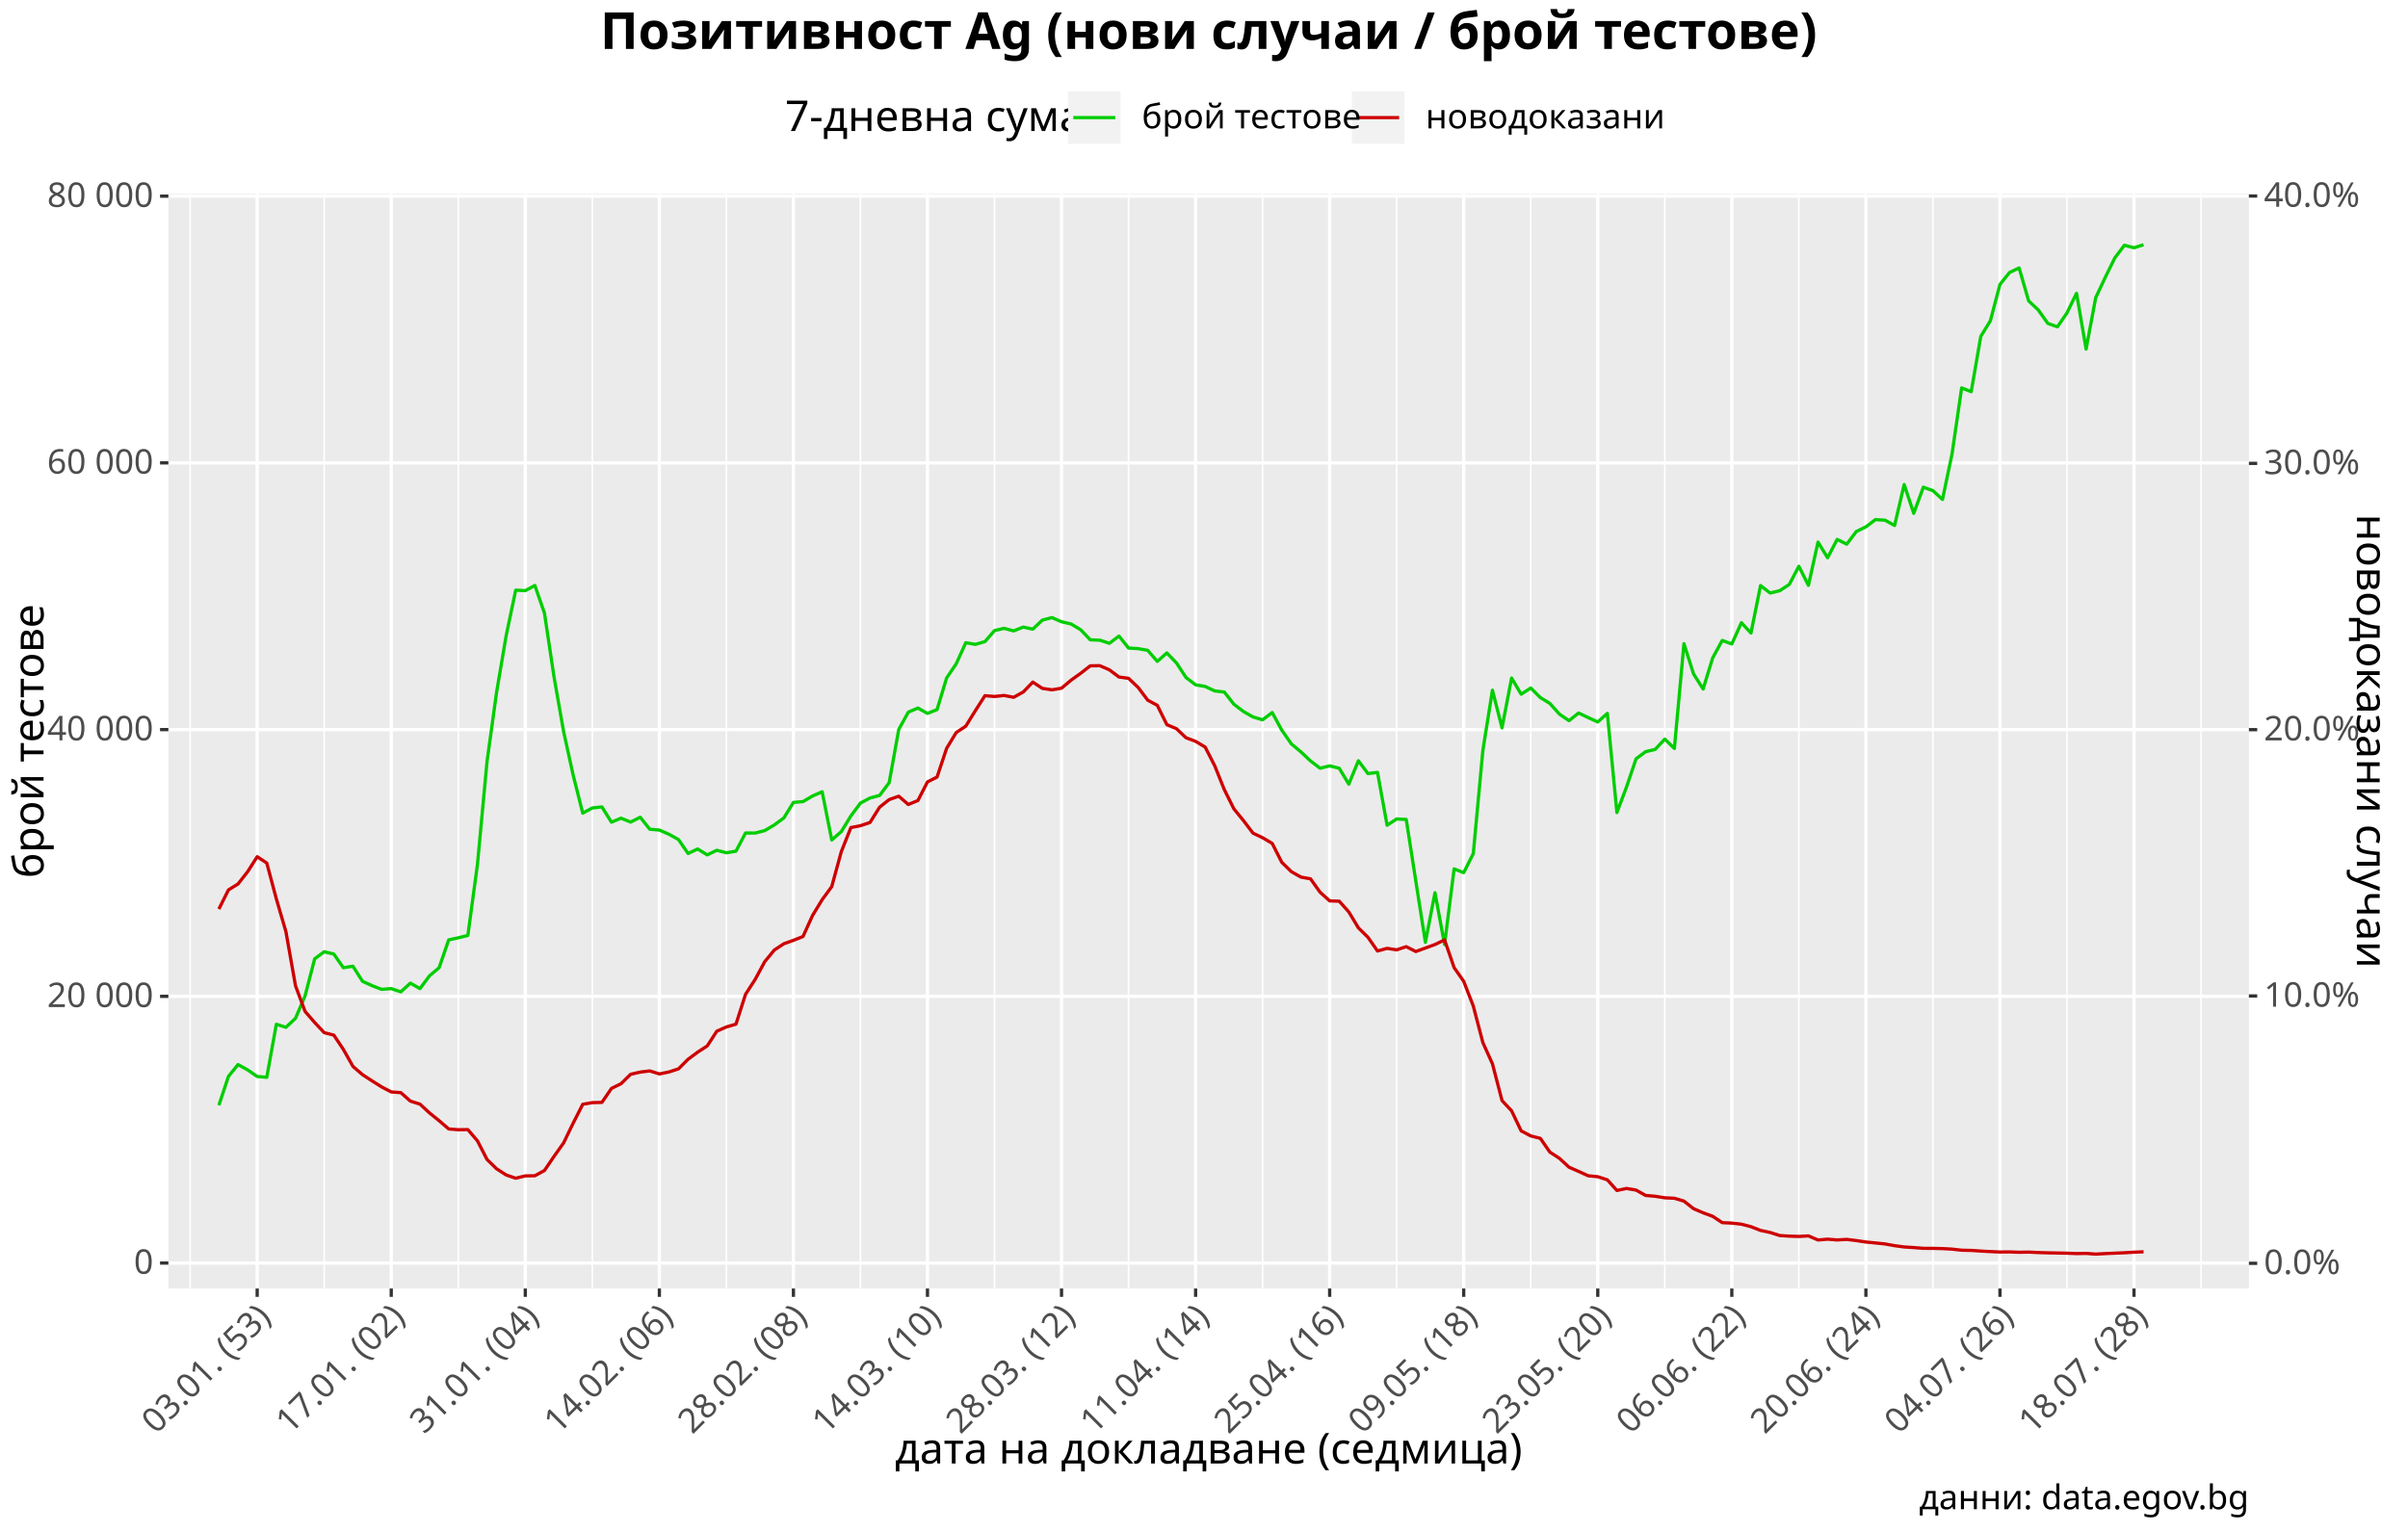
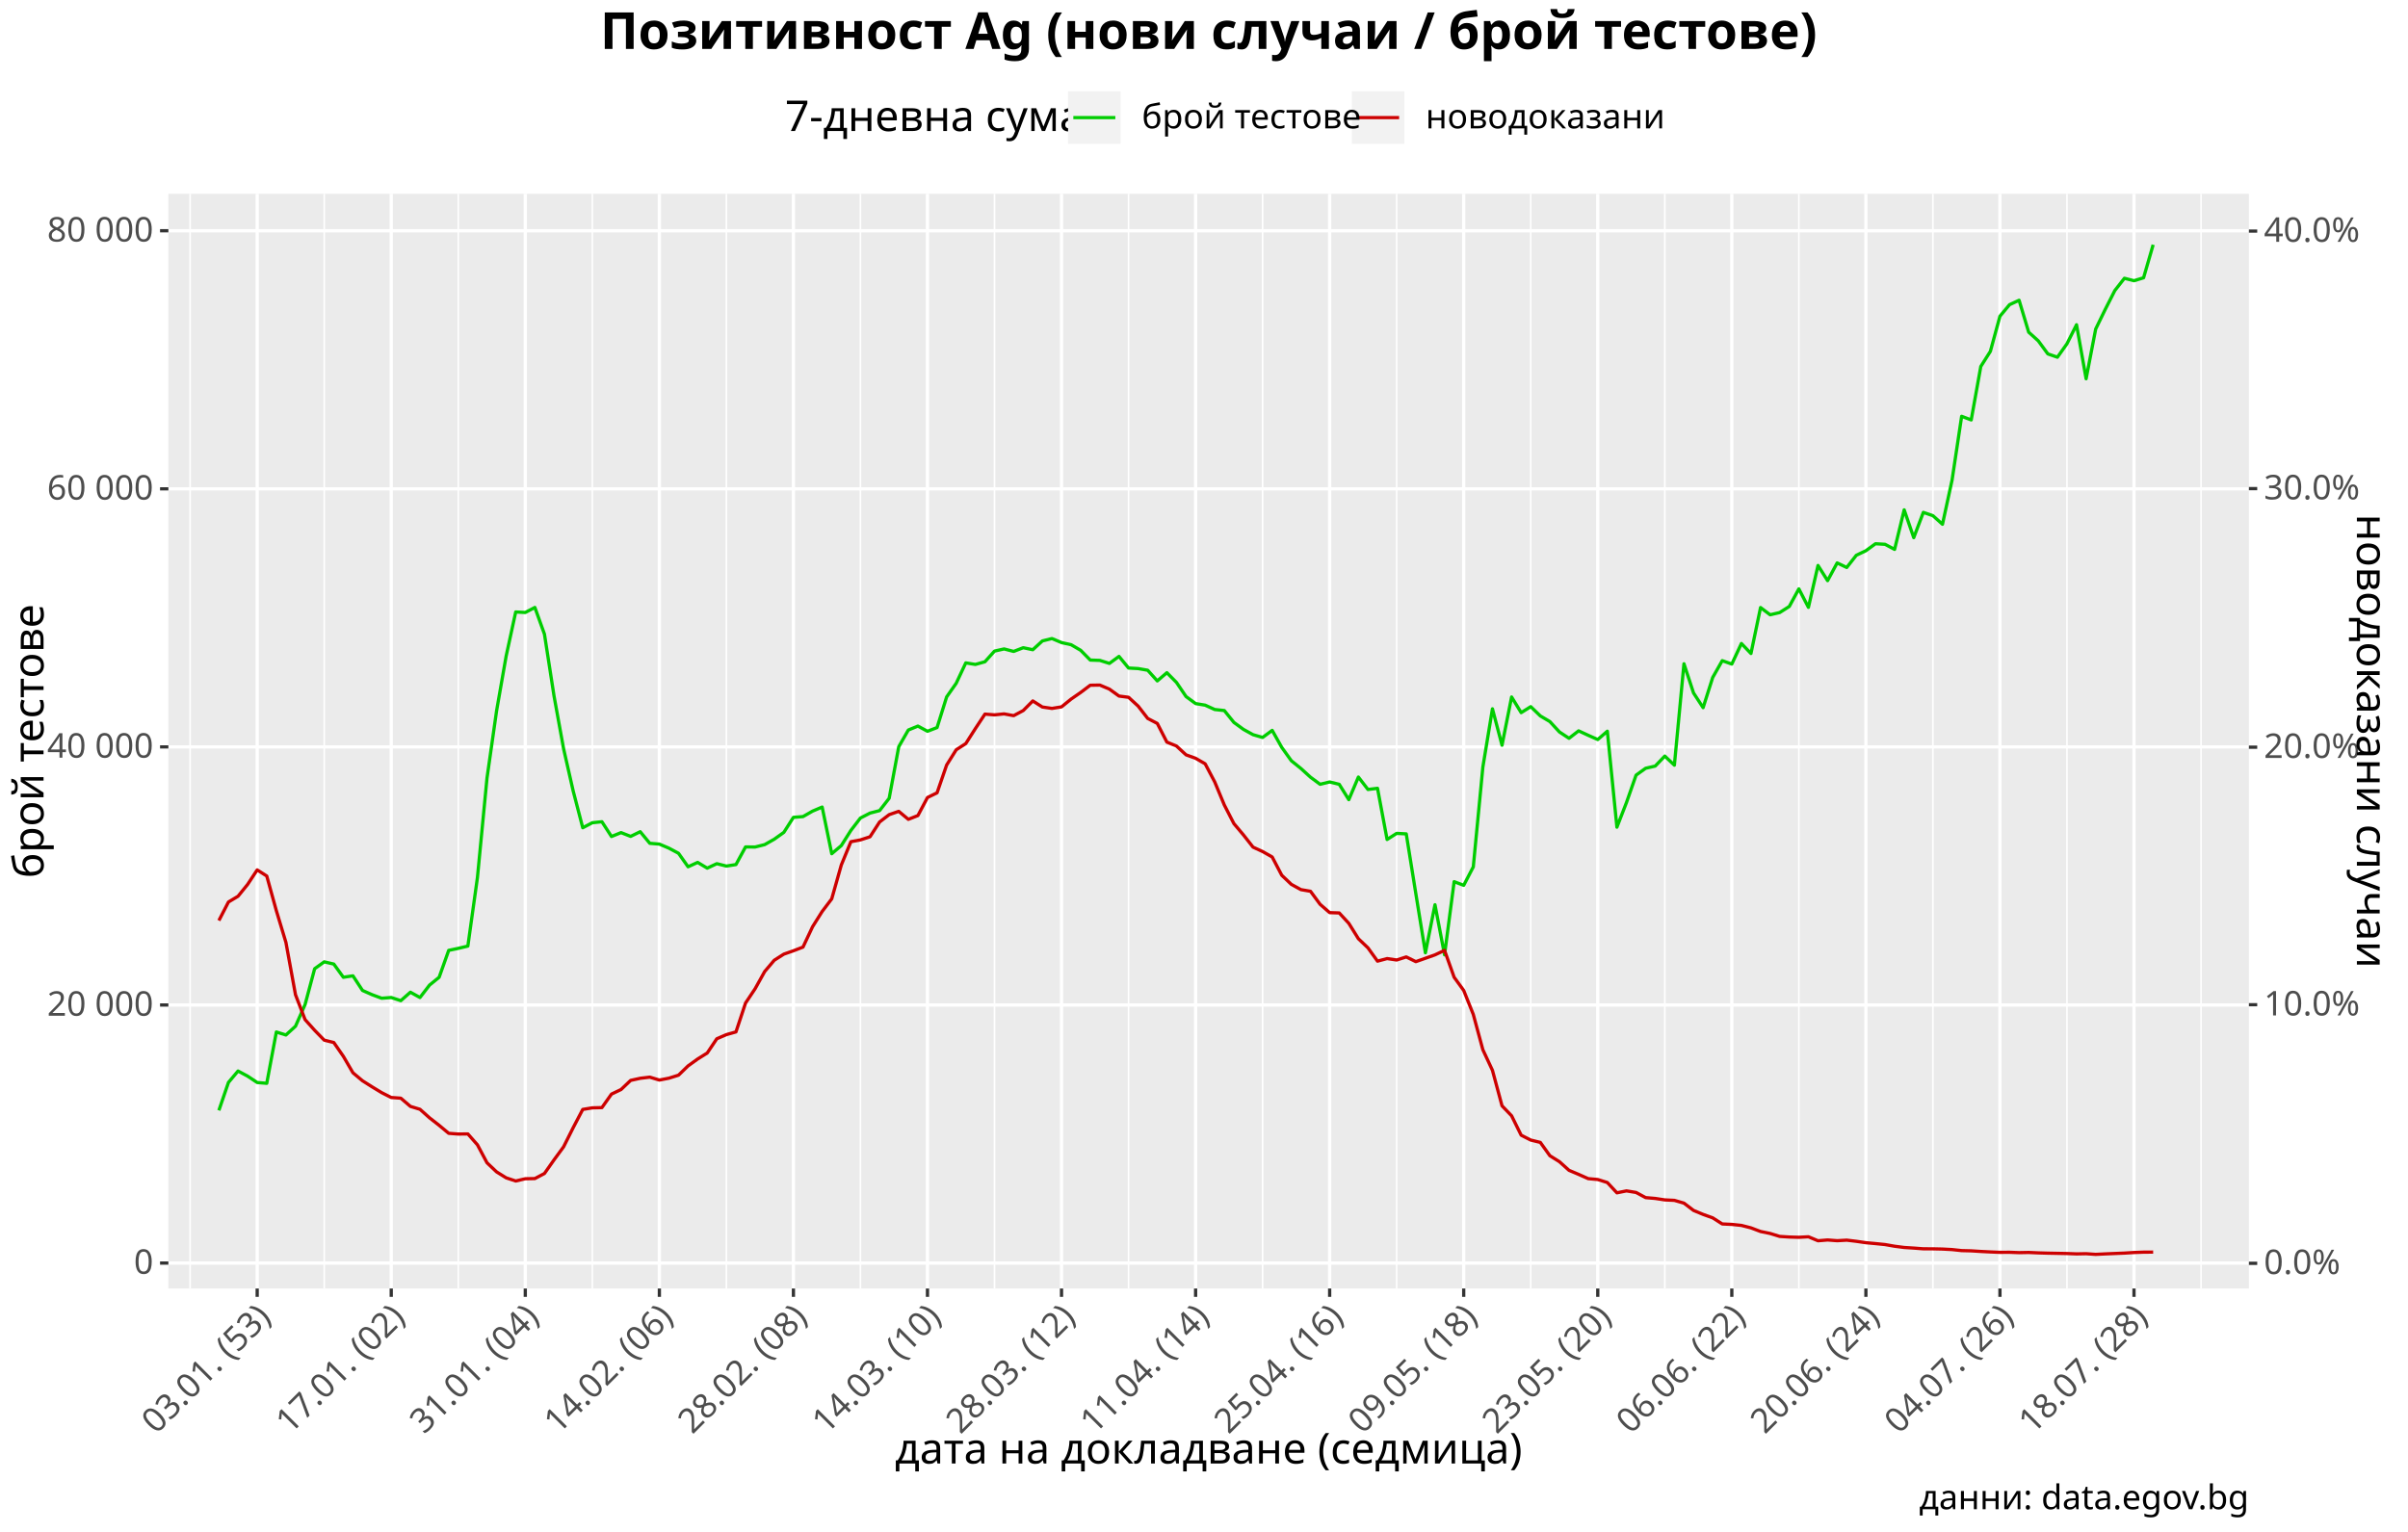
<svg xmlns="http://www.w3.org/2000/svg" class="svglite" viewBox="0 0 792.00 504.00">
  <defs>
    <style type="text/css">
    .svglite line, .svglite polyline, .svglite polygon, .svglite path, .svglite rect, .svglite circle {
      fill: none;
      stroke: #000000;
      stroke-linecap: round;
      stroke-linejoin: round;
      stroke-miterlimit: 10.00;
    }
  </style>
  </defs>
  <rect width="100%" height="100%" style="stroke: none; fill: #FFFFFF;" />
  <defs>
    <clipPath id="cpMC4wMHw3OTIuMDB8MC4wMHw1MDQuMDA=">
      <rect x="0.00" y="0.00" width="792.00" height="504.00" />
    </clipPath>
  </defs>
  <g clip-path="url(#cpMC4wMHw3OTIuMDB8MC4wMHw1MDQuMDA=)">
    <rect x="-0" y="-0" width="792.00" height="504.00" style="stroke-width: 1.07; stroke: #FFFFFF; fill: #FFFFFF;" />
  </g>
  <defs>
    <clipPath id="cpNTUuMzh8NzM5LjY3fDYzLjc3fDQyMy45Mg==">
      <rect x="55.38" y="63.77" width="684.30" height="360.15" />
    </clipPath>
  </defs>
  <g clip-path="url(#cpNTUuMzh8NzM5LjY3fDYzLjc3fDQyMy45Mg==)">
    <rect x="55.38" y="63.77" width="684.30" height="360.15" style="stroke-width: 1.07; stroke: none; fill: #EBEBEB;" />
    <polyline points="62.54,423.92 62.54,63.77 " style="stroke-width: 0.53; stroke: #FFFFFF; stroke-linecap: butt;" />
    <polyline points="106.64,423.92 106.64,63.77 " style="stroke-width: 0.53; stroke: #FFFFFF; stroke-linecap: butt;" />
    <polyline points="150.73,423.92 150.73,63.77 " style="stroke-width: 0.53; stroke: #FFFFFF; stroke-linecap: butt;" />
    <polyline points="194.82,423.92 194.82,63.77 " style="stroke-width: 0.53; stroke: #FFFFFF; stroke-linecap: butt;" />
    <polyline points="238.91,423.92 238.91,63.77 " style="stroke-width: 0.53; stroke: #FFFFFF; stroke-linecap: butt;" />
    <polyline points="283.00,423.92 283.00,63.77 " style="stroke-width: 0.53; stroke: #FFFFFF; stroke-linecap: butt;" />
    <polyline points="327.10,423.92 327.10,63.77 " style="stroke-width: 0.53; stroke: #FFFFFF; stroke-linecap: butt;" />
    <polyline points="371.19,423.92 371.19,63.77 " style="stroke-width: 0.53; stroke: #FFFFFF; stroke-linecap: butt;" />
    <polyline points="415.28,423.92 415.28,63.77 " style="stroke-width: 0.53; stroke: #FFFFFF; stroke-linecap: butt;" />
    <polyline points="459.37,423.92 459.37,63.77 " style="stroke-width: 0.53; stroke: #FFFFFF; stroke-linecap: butt;" />
    <polyline points="503.47,423.92 503.47,63.77 " style="stroke-width: 0.53; stroke: #FFFFFF; stroke-linecap: butt;" />
    <polyline points="547.56,423.92 547.56,63.77 " style="stroke-width: 0.53; stroke: #FFFFFF; stroke-linecap: butt;" />
    <polyline points="591.65,423.92 591.65,63.77 " style="stroke-width: 0.53; stroke: #FFFFFF; stroke-linecap: butt;" />
    <polyline points="635.74,423.92 635.74,63.77 " style="stroke-width: 0.53; stroke: #FFFFFF; stroke-linecap: butt;" />
    <polyline points="679.83,423.92 679.83,63.77 " style="stroke-width: 0.53; stroke: #FFFFFF; stroke-linecap: butt;" />
    <polyline points="723.93,423.92 723.93,63.77 " style="stroke-width: 0.53; stroke: #FFFFFF; stroke-linecap: butt;" />
    <polyline points="55.38,415.54 739.67,415.54 " style="stroke-width: 1.07; stroke: #FFFFFF; stroke-linecap: butt;" />
-     <polyline points="55.38,327.79 739.67,327.79 " style="stroke-width: 1.07; stroke: #FFFFFF; stroke-linecap: butt;" />
-     <polyline points="55.38,240.04 739.67,240.04 " style="stroke-width: 1.07; stroke: #FFFFFF; stroke-linecap: butt;" />
-     <polyline points="55.38,152.28 739.67,152.28 " style="stroke-width: 1.07; stroke: #FFFFFF; stroke-linecap: butt;" />
-     <polyline points="55.38,64.53 739.67,64.53 " style="stroke-width: 1.07; stroke: #FFFFFF; stroke-linecap: butt;" />
+     <polyline points="55.38,330.64 739.67,330.64 " style="stroke-width: 1.07; stroke: #FFFFFF; stroke-linecap: butt;" />
+     <polyline points="55.38,245.73 739.67,245.73 " style="stroke-width: 1.07; stroke: #FFFFFF; stroke-linecap: butt;" />
+     <polyline points="55.38,160.83 739.67,160.83 " style="stroke-width: 1.07; stroke: #FFFFFF; stroke-linecap: butt;" />
+     <polyline points="55.38,75.92 739.67,75.92 " style="stroke-width: 1.07; stroke: #FFFFFF; stroke-linecap: butt;" />
    <polyline points="84.59,423.92 84.59,63.77 " style="stroke-width: 1.07; stroke: #FFFFFF; stroke-linecap: butt;" />
    <polyline points="128.68,423.92 128.68,63.77 " style="stroke-width: 1.07; stroke: #FFFFFF; stroke-linecap: butt;" />
    <polyline points="172.77,423.92 172.77,63.77 " style="stroke-width: 1.07; stroke: #FFFFFF; stroke-linecap: butt;" />
    <polyline points="216.87,423.92 216.87,63.77 " style="stroke-width: 1.07; stroke: #FFFFFF; stroke-linecap: butt;" />
    <polyline points="260.96,423.92 260.96,63.77 " style="stroke-width: 1.07; stroke: #FFFFFF; stroke-linecap: butt;" />
    <polyline points="305.05,423.92 305.05,63.77 " style="stroke-width: 1.07; stroke: #FFFFFF; stroke-linecap: butt;" />
    <polyline points="349.14,423.92 349.14,63.77 " style="stroke-width: 1.07; stroke: #FFFFFF; stroke-linecap: butt;" />
    <polyline points="393.24,423.92 393.24,63.77 " style="stroke-width: 1.07; stroke: #FFFFFF; stroke-linecap: butt;" />
    <polyline points="437.33,423.92 437.33,63.77 " style="stroke-width: 1.07; stroke: #FFFFFF; stroke-linecap: butt;" />
    <polyline points="481.42,423.92 481.42,63.77 " style="stroke-width: 1.07; stroke: #FFFFFF; stroke-linecap: butt;" />
    <polyline points="525.51,423.92 525.51,63.77 " style="stroke-width: 1.07; stroke: #FFFFFF; stroke-linecap: butt;" />
    <polyline points="569.60,423.92 569.60,63.77 " style="stroke-width: 1.07; stroke: #FFFFFF; stroke-linecap: butt;" />
    <polyline points="613.70,423.92 613.70,63.77 " style="stroke-width: 1.07; stroke: #FFFFFF; stroke-linecap: butt;" />
    <polyline points="657.79,423.92 657.79,63.77 " style="stroke-width: 1.07; stroke: #FFFFFF; stroke-linecap: butt;" />
    <polyline points="701.88,423.92 701.88,63.77 " style="stroke-width: 1.07; stroke: #FFFFFF; stroke-linecap: butt;" />
-     <polyline points="71.99,363.64 75.14,354.13 78.29,350.25 81.44,351.99 84.59,354.16 87.74,354.43 90.89,336.98 94.04,337.99 97.19,335.02 100.34,327.64 103.49,315.46 106.64,313.13 109.79,313.88 112.93,318.37 116.08,317.89 119.23,322.85 122.38,324.29 125.53,325.50 128.68,325.25 131.83,326.32 134.98,323.45 138.13,325.25 141.28,321.03 144.43,318.37 147.58,309.22 150.73,308.54 153.88,307.76 157.03,284.45 160.18,250.61 163.33,227.74 166.48,209.12 169.62,194.16 172.77,194.33 175.92,192.62 179.07,201.69 182.22,222.71 185.37,240.67 188.52,255.02 191.67,267.53 194.82,265.82 197.97,265.48 201.12,270.50 204.27,269.18 207.42,270.46 210.57,268.87 213.72,272.82 216.87,273.09 220.02,274.47 223.17,276.21 226.31,280.80 229.46,279.31 232.61,281.26 235.76,279.74 238.91,280.56 242.06,280.04 245.21,274.05 248.36,274.08 251.51,273.27 254.66,271.42 257.81,269.10 260.96,264.00 264.11,263.73 267.26,261.88 270.41,260.49 273.56,276.35 276.71,273.60 279.86,268.44 283.00,264.22 286.15,262.54 289.30,261.70 292.45,257.51 295.60,239.99 298.75,234.30 301.90,232.95 305.05,234.72 308.20,233.46 311.35,223.05 314.50,218.40 317.65,211.46 320.80,212.00 323.95,211.09 327.10,207.46 330.25,206.72 333.40,207.57 336.55,206.31 339.69,206.99 342.84,204.01 345.99,203.19 349.14,204.56 352.29,205.29 355.44,207.19 358.59,210.50 361.74,210.62 364.89,211.64 368.04,209.27 371.19,213.21 374.34,213.40 377.49,213.96 380.64,217.60 383.79,214.81 386.94,218.10 390.09,222.91 393.24,225.31 396.38,225.84 399.53,227.32 402.68,227.68 405.83,231.70 408.98,234.09 412.13,235.88 415.28,236.82 418.43,234.42 421.58,240.21 424.73,244.74 427.88,247.37 431.03,250.34 434.18,252.75 437.33,251.97 440.48,252.76 443.63,257.98 446.78,250.29 449.93,254.51 453.07,254.12 456.22,271.51 459.37,269.44 462.52,269.61 465.67,289.91 468.82,310.03 471.97,293.70 475.12,310.74 478.27,285.86 481.42,287.11 484.57,280.84 487.72,246.89 490.87,227.08 494.02,239.46 497.17,223.07 500.32,228.39 503.47,226.35 506.62,229.50 509.76,231.43 512.91,234.96 516.06,237.10 519.21,234.58 522.36,236.08 525.51,237.53 528.66,234.70 531.81,267.33 534.96,258.94 538.11,249.64 541.26,247.30 544.41,246.55 547.56,243.16 550.71,246.24 553.86,211.77 557.01,221.70 560.16,226.69 563.31,216.44 566.45,210.71 569.60,211.87 572.75,204.87 575.90,208.27 579.05,192.65 582.20,195.10 585.35,194.35 588.50,192.29 591.65,186.30 594.80,192.58 597.95,178.35 601.10,183.50 604.25,177.47 607.40,179.03 610.55,174.87 613.70,173.33 616.85,170.95 620.00,171.15 623.14,172.88 626.29,159.43 629.44,168.88 632.59,160.29 635.74,161.41 638.89,164.32 642.04,149.32 645.19,127.62 648.34,128.86 651.49,110.67 654.64,105.54 657.79,93.58 660.94,89.66 664.09,88.16 667.24,99.02 670.39,101.96 673.54,106.40 676.69,107.53 679.83,102.96 682.98,96.49 686.13,114.86 689.28,97.95 692.43,91.26 695.58,84.84 698.73,80.68 701.88,81.52 705.03,80.52 " style="stroke-width: 1.07; stroke: #00CD00; stroke-linecap: butt;" />
-     <polyline points="71.99,299.08 75.14,292.78 78.29,290.82 81.44,286.80 84.59,281.86 87.74,283.93 90.89,295.72 94.04,306.51 97.19,324.31 100.34,332.76 103.49,336.40 106.64,339.75 109.79,340.55 112.93,345.25 116.08,350.84 119.23,353.56 122.38,355.62 125.53,357.60 128.68,359.25 131.83,359.48 134.98,362.27 138.13,363.26 141.28,366.17 144.43,368.71 147.58,371.43 150.73,371.68 153.88,371.64 157.03,375.33 160.18,381.46 163.33,384.54 166.48,386.57 169.62,387.64 172.77,386.87 175.92,386.82 179.07,385.10 182.22,380.46 185.37,376.02 188.52,369.51 191.67,363.31 194.82,362.77 197.97,362.69 201.12,358.09 204.27,356.54 207.42,353.44 210.57,352.72 213.72,352.33 216.87,353.32 220.02,352.68 223.17,351.65 226.31,348.50 229.46,346.16 232.61,344.12 235.76,339.27 238.91,337.87 242.06,336.95 245.21,327.13 248.36,322.26 251.51,316.41 254.66,312.58 257.81,310.50 260.96,309.37 264.11,308.11 267.26,301.18 270.41,296.00 273.56,291.70 276.71,280.19 279.86,272.27 283.00,271.66 286.15,270.59 289.30,265.57 292.45,263.07 295.60,261.95 298.75,264.67 301.90,263.38 305.05,257.25 308.20,255.65 311.35,246.20 314.50,241.01 317.65,238.91 320.80,233.81 323.95,228.88 327.10,229.14 330.25,228.81 333.40,229.41 336.55,227.67 339.69,224.41 342.84,226.48 345.99,226.95 349.14,226.42 352.29,223.77 355.44,221.52 358.59,219.06 361.74,219.01 364.89,220.38 368.04,222.74 371.19,223.17 374.34,226.17 377.49,230.36 380.64,232.06 383.79,238.41 386.94,239.74 390.09,242.73 393.24,243.91 396.38,245.78 399.53,251.95 402.68,259.78 405.83,266.11 408.98,269.98 412.13,274.12 415.28,275.62 418.43,277.47 421.58,283.69 424.73,286.78 427.88,288.57 431.03,289.13 434.18,293.55 437.33,296.39 440.48,296.50 443.63,300.03 446.78,305.27 449.93,308.37 453.07,312.88 456.22,312.01 459.37,312.50 462.52,311.45 465.67,313.05 468.82,311.90 471.97,310.75 475.12,309.22 478.27,318.36 481.42,322.85 484.57,330.99 487.72,343.01 490.87,350.00 494.02,362.08 497.17,365.47 500.32,372.07 503.47,373.72 506.62,374.52 509.76,379.05 512.91,381.09 516.06,384.02 519.21,385.39 522.36,386.83 525.51,387.14 528.66,388.16 531.81,391.67 534.96,391.00 538.11,391.54 541.26,393.30 544.41,393.58 547.56,394.08 550.71,394.23 553.86,395.17 557.01,397.65 560.16,399.01 563.31,400.17 566.45,402.25 569.60,402.40 572.75,402.75 575.90,403.58 579.05,404.81 582.20,405.48 585.35,406.49 588.50,406.69 591.65,406.79 594.80,406.61 597.95,407.96 601.10,407.69 604.25,407.94 607.40,407.76 610.55,408.15 613.70,408.63 616.85,408.93 620.00,409.26 623.14,409.83 626.29,410.25 629.44,410.45 632.59,410.70 635.74,410.71 638.89,410.79 642.04,410.96 645.19,411.32 648.34,411.39 651.49,411.60 654.64,411.77 657.79,411.91 660.94,411.88 664.09,412.00 667.24,411.94 670.39,412.09 673.54,412.18 676.69,412.24 679.83,412.30 682.98,412.43 686.13,412.37 689.28,412.60 692.43,412.43 695.58,412.29 698.73,412.16 701.88,411.97 705.03,411.84 " style="stroke-width: 1.07; stroke: #CD0000; stroke-linecap: butt;" />
+     <polyline points="71.99,365.32 75.14,356.12 78.29,352.37 81.44,354.05 84.59,356.15 87.74,356.41 90.89,339.53 94.04,340.51 97.19,337.63 100.34,330.49 103.49,318.71 106.64,316.45 109.79,317.18 112.93,321.52 116.08,321.05 119.23,325.86 122.38,327.25 125.53,328.42 128.68,328.18 131.83,329.22 134.98,326.44 138.13,328.18 141.28,324.09 144.43,321.53 147.58,312.67 150.73,312.01 153.88,311.26 157.03,288.71 160.18,255.96 163.33,233.84 166.48,215.82 169.62,201.34 172.77,201.51 175.92,199.85 179.07,208.63 182.22,228.97 185.37,246.35 188.52,260.23 191.67,272.33 194.82,270.68 197.97,270.35 201.12,275.21 204.27,273.93 207.42,275.17 210.57,273.63 213.72,277.45 216.87,277.71 220.02,279.05 223.17,280.73 226.31,285.17 229.46,283.73 232.61,285.62 235.76,284.15 238.91,284.94 242.06,284.44 245.21,278.64 248.36,278.67 251.51,277.88 254.66,276.10 257.81,273.85 260.96,268.91 264.11,268.66 267.26,266.86 270.41,265.52 273.56,280.87 276.71,278.20 279.86,273.21 283.00,269.13 286.15,267.51 289.30,266.69 292.45,262.64 295.60,245.68 298.75,240.18 301.90,238.88 305.05,240.59 308.20,239.37 311.35,229.29 314.50,224.80 317.65,218.09 320.80,218.60 323.95,217.72 327.10,214.21 330.25,213.50 333.40,214.32 336.55,213.10 339.69,213.76 342.84,210.87 345.99,210.08 349.14,211.41 352.29,212.11 355.44,213.95 358.59,217.16 361.74,217.27 364.89,218.26 368.04,215.96 371.19,219.78 374.34,219.96 377.49,220.51 380.64,224.02 383.79,221.32 386.94,224.51 390.09,229.16 393.24,231.48 396.38,232.00 399.53,233.43 402.68,233.77 405.83,237.67 408.98,239.97 412.13,241.71 415.28,242.62 418.43,240.29 421.58,245.90 424.73,250.29 427.88,252.83 431.03,255.70 434.18,258.03 437.33,257.27 440.48,258.04 443.63,263.09 446.78,255.65 449.93,259.74 453.07,259.35 456.22,276.19 459.37,274.18 462.52,274.35 465.67,293.99 468.82,313.46 471.97,297.66 475.12,314.14 478.27,290.07 481.42,291.27 484.57,285.21 487.72,252.36 490.87,233.20 494.02,245.18 497.17,229.31 500.32,234.46 503.47,232.49 506.62,235.54 509.76,237.40 512.91,240.82 516.06,242.90 519.21,240.45 522.36,241.91 525.51,243.31 528.66,240.57 531.81,272.14 534.96,264.02 538.11,255.02 541.26,252.76 544.41,252.04 547.56,248.75 550.71,251.74 553.86,218.38 557.01,227.99 560.16,232.82 563.31,222.90 566.45,217.36 569.60,218.48 572.75,211.71 575.90,215.00 579.05,199.88 582.20,202.26 585.35,201.53 588.50,199.53 591.65,193.74 594.80,199.82 597.95,186.04 601.10,191.03 604.25,185.20 607.40,186.70 610.55,182.68 613.70,181.19 616.85,178.89 620.00,179.08 623.14,180.75 626.29,167.74 629.44,176.89 632.59,168.57 635.74,169.66 638.89,172.48 642.04,157.96 645.19,136.96 648.34,138.16 651.49,120.57 654.64,115.60 657.79,104.03 660.94,100.24 664.09,98.79 667.24,109.29 670.39,112.13 673.54,116.43 676.69,117.52 679.83,113.10 682.98,106.84 686.13,124.61 689.28,108.25 692.43,101.78 695.58,95.58 698.73,91.55 701.88,92.36 705.03,91.39 708.18,80.52 " style="stroke-width: 1.07; stroke: #00CD00; stroke-linecap: butt;" />
+     <polyline points="71.99,302.86 75.14,296.76 78.29,294.87 81.44,290.98 84.59,286.20 87.74,288.21 90.89,299.61 94.04,310.05 97.19,327.27 100.34,335.45 103.49,338.97 106.64,342.21 109.79,342.99 112.93,347.53 116.08,352.94 119.23,355.58 122.38,357.57 125.53,359.48 128.68,361.08 131.83,361.30 134.98,364.00 138.13,364.96 141.28,367.77 144.43,370.23 147.58,372.86 150.73,373.10 153.88,373.06 157.03,376.64 160.18,382.56 163.33,385.55 166.48,387.51 169.62,388.55 172.77,387.81 175.92,387.75 179.07,386.08 182.22,381.60 185.37,377.30 188.52,371.01 191.67,365.00 194.82,364.48 197.97,364.40 201.12,359.96 204.27,358.45 207.42,355.45 210.57,354.76 213.72,354.38 216.87,355.34 220.02,354.72 223.17,353.73 226.31,350.68 229.46,348.41 232.61,346.44 235.76,341.75 238.91,340.39 242.06,339.50 245.21,330.00 248.36,325.29 251.51,319.63 254.66,315.92 257.81,313.91 260.96,312.81 264.11,311.59 267.26,304.89 270.41,299.88 273.56,295.72 276.71,284.58 279.86,276.92 283.00,276.33 286.15,275.30 289.30,270.44 292.45,268.02 295.60,266.93 298.75,269.56 301.90,268.32 305.05,262.38 308.20,260.84 311.35,251.70 314.50,246.68 317.65,244.64 320.80,239.71 323.95,234.94 327.10,235.19 330.25,234.87 333.40,235.45 336.55,233.77 339.69,230.61 342.84,232.61 345.99,233.07 349.14,232.56 352.29,230.00 355.44,227.82 358.59,225.44 361.74,225.39 364.89,226.72 368.04,229.00 371.19,229.41 374.34,232.31 377.49,236.37 380.64,238.01 383.79,244.15 386.94,245.44 390.09,248.34 393.24,249.48 396.38,251.29 399.53,257.26 402.68,264.84 405.83,270.96 408.98,274.70 412.13,278.71 415.28,280.16 418.43,281.95 421.58,287.97 424.73,290.96 427.88,292.69 431.03,293.23 434.18,297.51 437.33,300.26 440.48,300.36 443.63,303.78 446.78,308.84 449.93,311.85 453.07,316.22 456.22,315.37 459.37,315.84 462.52,314.83 465.67,316.38 468.82,315.27 471.97,314.15 475.12,312.67 478.27,321.52 481.42,325.86 484.57,333.74 487.72,345.37 490.87,352.13 494.02,363.81 497.17,367.10 500.32,373.48 503.47,375.08 506.62,375.85 509.76,380.23 512.91,382.20 516.06,385.04 519.21,386.37 522.36,387.77 525.51,388.06 528.66,389.05 531.81,392.44 534.96,391.80 538.11,392.32 541.26,394.02 544.41,394.29 547.56,394.77 550.71,394.92 553.86,395.83 557.01,398.23 560.16,399.54 563.31,400.67 566.45,402.68 569.60,402.83 572.75,403.16 575.90,403.97 579.05,405.16 582.20,405.81 585.35,406.78 588.50,406.98 591.65,407.07 594.80,406.90 597.95,408.21 601.10,407.95 604.25,408.19 607.40,408.01 610.55,408.39 613.70,408.85 616.85,409.14 620.00,409.46 623.14,410.01 626.29,410.42 629.44,410.62 632.59,410.86 635.74,410.87 638.89,410.94 642.04,411.11 645.19,411.45 648.34,411.53 651.49,411.73 654.64,411.89 657.79,412.02 660.94,412.00 664.09,412.12 667.24,412.06 670.39,412.20 673.54,412.29 676.69,412.35 679.83,412.41 682.98,412.53 686.13,412.47 689.28,412.69 692.43,412.53 695.58,412.40 698.73,412.27 701.88,412.08 705.03,411.96 708.18,411.94 " style="stroke-width: 1.07; stroke: #CD0000; stroke-linecap: butt;" />
  </g>
  <g clip-path="url(#cpMC4wMHw3OTIuMDB8MC4wMHw1MDQuMDA=)">
    <text x="50.45" y="419.08" text-anchor="end" style="font-size: 11.20px; fill: #4D4D4D; font-family: Calibri;" textLength="5.67px" lengthAdjust="spacingAndGlyphs">0</text>
-     <text x="50.45" y="331.32" text-anchor="end" style="font-size: 11.20px; fill: #4D4D4D; font-family: Calibri;" textLength="30.90px" lengthAdjust="spacingAndGlyphs">20 000</text>
-     <text x="50.45" y="243.57" text-anchor="end" style="font-size: 11.20px; fill: #4D4D4D; font-family: Calibri;" textLength="30.90px" lengthAdjust="spacingAndGlyphs">40 000</text>
-     <text x="50.45" y="155.82" text-anchor="end" style="font-size: 11.20px; fill: #4D4D4D; font-family: Calibri;" textLength="30.90px" lengthAdjust="spacingAndGlyphs">60 000</text>
-     <text x="50.45" y="68.07" text-anchor="end" style="font-size: 11.20px; fill: #4D4D4D; font-family: Calibri;" textLength="30.90px" lengthAdjust="spacingAndGlyphs">80 000</text>
+     <text x="50.45" y="334.17" text-anchor="end" style="font-size: 11.20px; fill: #4D4D4D; font-family: Calibri;" textLength="30.90px" lengthAdjust="spacingAndGlyphs">20 000</text>
+     <text x="50.45" y="249.27" text-anchor="end" style="font-size: 11.20px; fill: #4D4D4D; font-family: Calibri;" textLength="30.90px" lengthAdjust="spacingAndGlyphs">40 000</text>
+     <text x="50.45" y="164.36" text-anchor="end" style="font-size: 11.20px; fill: #4D4D4D; font-family: Calibri;" textLength="30.90px" lengthAdjust="spacingAndGlyphs">60 000</text>
+     <text x="50.45" y="79.46" text-anchor="end" style="font-size: 11.20px; fill: #4D4D4D; font-family: Calibri;" textLength="30.90px" lengthAdjust="spacingAndGlyphs">80 000</text>
    <polyline points="52.64,415.54 55.38,415.54 " style="stroke-width: 1.07; stroke: #333333; stroke-linecap: butt;" />
-     <polyline points="52.64,327.79 55.38,327.79 " style="stroke-width: 1.07; stroke: #333333; stroke-linecap: butt;" />
-     <polyline points="52.64,240.04 55.38,240.04 " style="stroke-width: 1.07; stroke: #333333; stroke-linecap: butt;" />
-     <polyline points="52.64,152.28 55.38,152.28 " style="stroke-width: 1.07; stroke: #333333; stroke-linecap: butt;" />
-     <polyline points="52.64,64.53 55.38,64.53 " style="stroke-width: 1.07; stroke: #333333; stroke-linecap: butt;" />
+     <polyline points="52.64,330.64 55.38,330.64 " style="stroke-width: 1.07; stroke: #333333; stroke-linecap: butt;" />
+     <polyline points="52.64,245.73 55.38,245.73 " style="stroke-width: 1.07; stroke: #333333; stroke-linecap: butt;" />
+     <polyline points="52.64,160.83 55.38,160.83 " style="stroke-width: 1.07; stroke: #333333; stroke-linecap: butt;" />
+     <polyline points="52.64,75.92 55.38,75.92 " style="stroke-width: 1.07; stroke: #333333; stroke-linecap: butt;" />
    <polyline points="739.67,415.63 742.41,415.63 " style="stroke-width: 1.07; stroke: #333333; stroke-linecap: butt;" />
-     <polyline points="739.67,327.66 742.41,327.66 " style="stroke-width: 1.07; stroke: #333333; stroke-linecap: butt;" />
-     <polyline points="739.67,240.06 742.41,240.06 " style="stroke-width: 1.07; stroke: #333333; stroke-linecap: butt;" />
-     <polyline points="739.67,152.46 742.41,152.46 " style="stroke-width: 1.07; stroke: #333333; stroke-linecap: butt;" />
-     <polyline points="739.67,64.49 742.41,64.49 " style="stroke-width: 1.07; stroke: #333333; stroke-linecap: butt;" />
+     <polyline points="739.67,330.55 742.41,330.55 " style="stroke-width: 1.07; stroke: #333333; stroke-linecap: butt;" />
+     <polyline points="739.67,245.83 742.41,245.83 " style="stroke-width: 1.07; stroke: #333333; stroke-linecap: butt;" />
+     <polyline points="739.67,160.75 742.41,160.75 " style="stroke-width: 1.07; stroke: #333333; stroke-linecap: butt;" />
+     <polyline points="739.67,76.03 742.41,76.03 " style="stroke-width: 1.07; stroke: #333333; stroke-linecap: butt;" />
    <text x="744.61" y="419.16" style="font-size: 11.20px; fill: #4D4D4D; font-family: Calibri;" textLength="22.17px" lengthAdjust="spacingAndGlyphs">0.0%</text>
-     <text x="744.61" y="331.20" style="font-size: 11.20px; fill: #4D4D4D; font-family: Calibri;" textLength="27.84px" lengthAdjust="spacingAndGlyphs">10.0%</text>
-     <text x="744.61" y="243.59" style="font-size: 11.20px; fill: #4D4D4D; font-family: Calibri;" textLength="27.84px" lengthAdjust="spacingAndGlyphs">20.0%</text>
-     <text x="744.61" y="155.99" style="font-size: 11.20px; fill: #4D4D4D; font-family: Calibri;" textLength="27.84px" lengthAdjust="spacingAndGlyphs">30.0%</text>
-     <text x="744.61" y="68.03" style="font-size: 11.20px; fill: #4D4D4D; font-family: Calibri;" textLength="27.84px" lengthAdjust="spacingAndGlyphs">40.0%</text>
+     <text x="744.61" y="334.08" style="font-size: 11.20px; fill: #4D4D4D; font-family: Calibri;" textLength="27.84px" lengthAdjust="spacingAndGlyphs">10.0%</text>
+     <text x="744.61" y="249.36" style="font-size: 11.20px; fill: #4D4D4D; font-family: Calibri;" textLength="27.84px" lengthAdjust="spacingAndGlyphs">20.0%</text>
+     <text x="744.61" y="164.28" style="font-size: 11.20px; fill: #4D4D4D; font-family: Calibri;" textLength="27.84px" lengthAdjust="spacingAndGlyphs">30.0%</text>
+     <text x="744.61" y="79.56" style="font-size: 11.20px; fill: #4D4D4D; font-family: Calibri;" textLength="27.84px" lengthAdjust="spacingAndGlyphs">40.0%</text>
    <polyline points="84.59,426.66 84.59,423.92 " style="stroke-width: 1.07; stroke: #333333; stroke-linecap: butt;" />
    <polyline points="128.68,426.66 128.68,423.92 " style="stroke-width: 1.07; stroke: #333333; stroke-linecap: butt;" />
    <polyline points="172.77,426.66 172.77,423.92 " style="stroke-width: 1.07; stroke: #333333; stroke-linecap: butt;" />
    <polyline points="216.87,426.66 216.87,423.92 " style="stroke-width: 1.07; stroke: #333333; stroke-linecap: butt;" />
    <polyline points="260.96,426.66 260.96,423.92 " style="stroke-width: 1.07; stroke: #333333; stroke-linecap: butt;" />
    <polyline points="305.05,426.66 305.05,423.92 " style="stroke-width: 1.07; stroke: #333333; stroke-linecap: butt;" />
    <polyline points="349.14,426.66 349.14,423.92 " style="stroke-width: 1.07; stroke: #333333; stroke-linecap: butt;" />
    <polyline points="393.24,426.66 393.24,423.92 " style="stroke-width: 1.07; stroke: #333333; stroke-linecap: butt;" />
    <polyline points="437.33,426.66 437.33,423.92 " style="stroke-width: 1.07; stroke: #333333; stroke-linecap: butt;" />
    <polyline points="481.42,426.66 481.42,423.92 " style="stroke-width: 1.07; stroke: #333333; stroke-linecap: butt;" />
    <polyline points="525.51,426.66 525.51,423.92 " style="stroke-width: 1.07; stroke: #333333; stroke-linecap: butt;" />
    <polyline points="569.60,426.66 569.60,423.92 " style="stroke-width: 1.07; stroke: #333333; stroke-linecap: butt;" />
    <polyline points="613.70,426.66 613.70,423.92 " style="stroke-width: 1.07; stroke: #333333; stroke-linecap: butt;" />
    <polyline points="657.79,426.66 657.79,423.92 " style="stroke-width: 1.07; stroke: #333333; stroke-linecap: butt;" />
    <polyline points="701.88,426.66 701.88,423.92 " style="stroke-width: 1.07; stroke: #333333; stroke-linecap: butt;" />
    <text transform="translate(89.59,433.85) rotate(-45)" text-anchor="end" style="font-size: 11.20px; fill: #4D4D4D; font-family: Calibri;" textLength="49.00px" lengthAdjust="spacingAndGlyphs">03.01. (53)</text>
    <text transform="translate(133.68,433.85) rotate(-45)" text-anchor="end" style="font-size: 11.20px; fill: #4D4D4D; font-family: Calibri;" textLength="49.00px" lengthAdjust="spacingAndGlyphs">17.01. (02)</text>
    <text transform="translate(177.77,433.85) rotate(-45)" text-anchor="end" style="font-size: 11.20px; fill: #4D4D4D; font-family: Calibri;" textLength="49.00px" lengthAdjust="spacingAndGlyphs">31.01. (04)</text>
    <text transform="translate(221.87,433.85) rotate(-45)" text-anchor="end" style="font-size: 11.20px; fill: #4D4D4D; font-family: Calibri;" textLength="49.00px" lengthAdjust="spacingAndGlyphs">14.02. (06)</text>
    <text transform="translate(265.96,433.85) rotate(-45)" text-anchor="end" style="font-size: 11.20px; fill: #4D4D4D; font-family: Calibri;" textLength="49.00px" lengthAdjust="spacingAndGlyphs">28.02. (08)</text>
    <text transform="translate(310.05,433.85) rotate(-45)" text-anchor="end" style="font-size: 11.20px; fill: #4D4D4D; font-family: Calibri;" textLength="49.00px" lengthAdjust="spacingAndGlyphs">14.03. (10)</text>
    <text transform="translate(354.14,433.85) rotate(-45)" text-anchor="end" style="font-size: 11.20px; fill: #4D4D4D; font-family: Calibri;" textLength="49.00px" lengthAdjust="spacingAndGlyphs">28.03. (12)</text>
    <text transform="translate(398.23,433.85) rotate(-45)" text-anchor="end" style="font-size: 11.20px; fill: #4D4D4D; font-family: Calibri;" textLength="49.00px" lengthAdjust="spacingAndGlyphs">11.04. (14)</text>
    <text transform="translate(442.33,433.85) rotate(-45)" text-anchor="end" style="font-size: 11.20px; fill: #4D4D4D; font-family: Calibri;" textLength="49.00px" lengthAdjust="spacingAndGlyphs">25.04. (16)</text>
    <text transform="translate(486.42,433.85) rotate(-45)" text-anchor="end" style="font-size: 11.20px; fill: #4D4D4D; font-family: Calibri;" textLength="49.00px" lengthAdjust="spacingAndGlyphs">09.05. (18)</text>
    <text transform="translate(530.51,433.85) rotate(-45)" text-anchor="end" style="font-size: 11.20px; fill: #4D4D4D; font-family: Calibri;" textLength="49.00px" lengthAdjust="spacingAndGlyphs">23.05. (20)</text>
    <text transform="translate(574.60,433.85) rotate(-45)" text-anchor="end" style="font-size: 11.20px; fill: #4D4D4D; font-family: Calibri;" textLength="49.00px" lengthAdjust="spacingAndGlyphs">06.06. (22)</text>
    <text transform="translate(618.70,433.85) rotate(-45)" text-anchor="end" style="font-size: 11.20px; fill: #4D4D4D; font-family: Calibri;" textLength="49.00px" lengthAdjust="spacingAndGlyphs">20.06. (24)</text>
    <text transform="translate(662.79,433.85) rotate(-45)" text-anchor="end" style="font-size: 11.20px; fill: #4D4D4D; font-family: Calibri;" textLength="49.00px" lengthAdjust="spacingAndGlyphs">04.07. (26)</text>
    <text transform="translate(706.88,433.85) rotate(-45)" text-anchor="end" style="font-size: 11.20px; fill: #4D4D4D; font-family: Calibri;" textLength="49.00px" lengthAdjust="spacingAndGlyphs">18.07. (28)</text>
    <text x="397.53" y="481.49" text-anchor="middle" style="font-size: 14.00px; font-family: Calibri;" textLength="181.99px" lengthAdjust="spacingAndGlyphs">дата на докладване (седмица)</text>
    <text transform="translate(14.32,243.84) rotate(-90)" text-anchor="middle" style="font-size: 14.00px; font-family: Calibri;" textLength="77.69px" lengthAdjust="spacingAndGlyphs">брой тестове</text>
    <text transform="translate(775.19,243.84) rotate(90)" text-anchor="middle" style="font-size: 14.00px; font-family: Calibri;" textLength="128.39px" lengthAdjust="spacingAndGlyphs">новодоказани случаи</text>
    <rect x="252.73" y="24.57" width="289.59" height="28.24" style="stroke-width: 1.07; stroke: none; fill: #FFFFFF;" />
    <text x="258.21" y="43.11" style="font-size: 14.00px; font-family: Calibri;" textLength="86.10px" lengthAdjust="spacingAndGlyphs">7-дневна сума</text>
    <rect x="351.29" y="30.05" width="17.28" height="17.28" style="stroke-width: 1.07; stroke: none; fill: #F2F2F2;" />
    <line x1="353.02" y1="38.69" x2="366.84" y2="38.69" style="stroke-width: 1.07; stroke: #00CD00; stroke-linecap: butt;" />
    <rect x="444.63" y="30.05" width="17.28" height="17.28" style="stroke-width: 1.07; stroke: none; fill: #F2F2F2;" />
    <line x1="446.35" y1="38.69" x2="460.18" y2="38.69" style="stroke-width: 1.07; stroke: #CD0000; stroke-linecap: butt;" />
    <text x="375.54" y="42.23" style="font-size: 11.20px; font-family: Calibri;" textLength="62.11px" lengthAdjust="spacingAndGlyphs">брой тестове</text>
    <text x="468.88" y="42.23" style="font-size: 11.20px; font-family: Calibri;" textLength="67.96px" lengthAdjust="spacingAndGlyphs">новодоказани</text>
    <text x="397.53" y="16.10" text-anchor="middle" style="font-size: 16.80px; font-weight: bold; font-family: Calibri;" textLength="326.91px" lengthAdjust="spacingAndGlyphs">Позитивност Ag (нови случаи / брой тестове)</text>
    <text x="739.67" y="496.53" text-anchor="end" style="font-size: 11.20px; font-family: Calibri;" textLength="94.05px" lengthAdjust="spacingAndGlyphs">данни: data.egov.bg</text>
  </g>
</svg>
